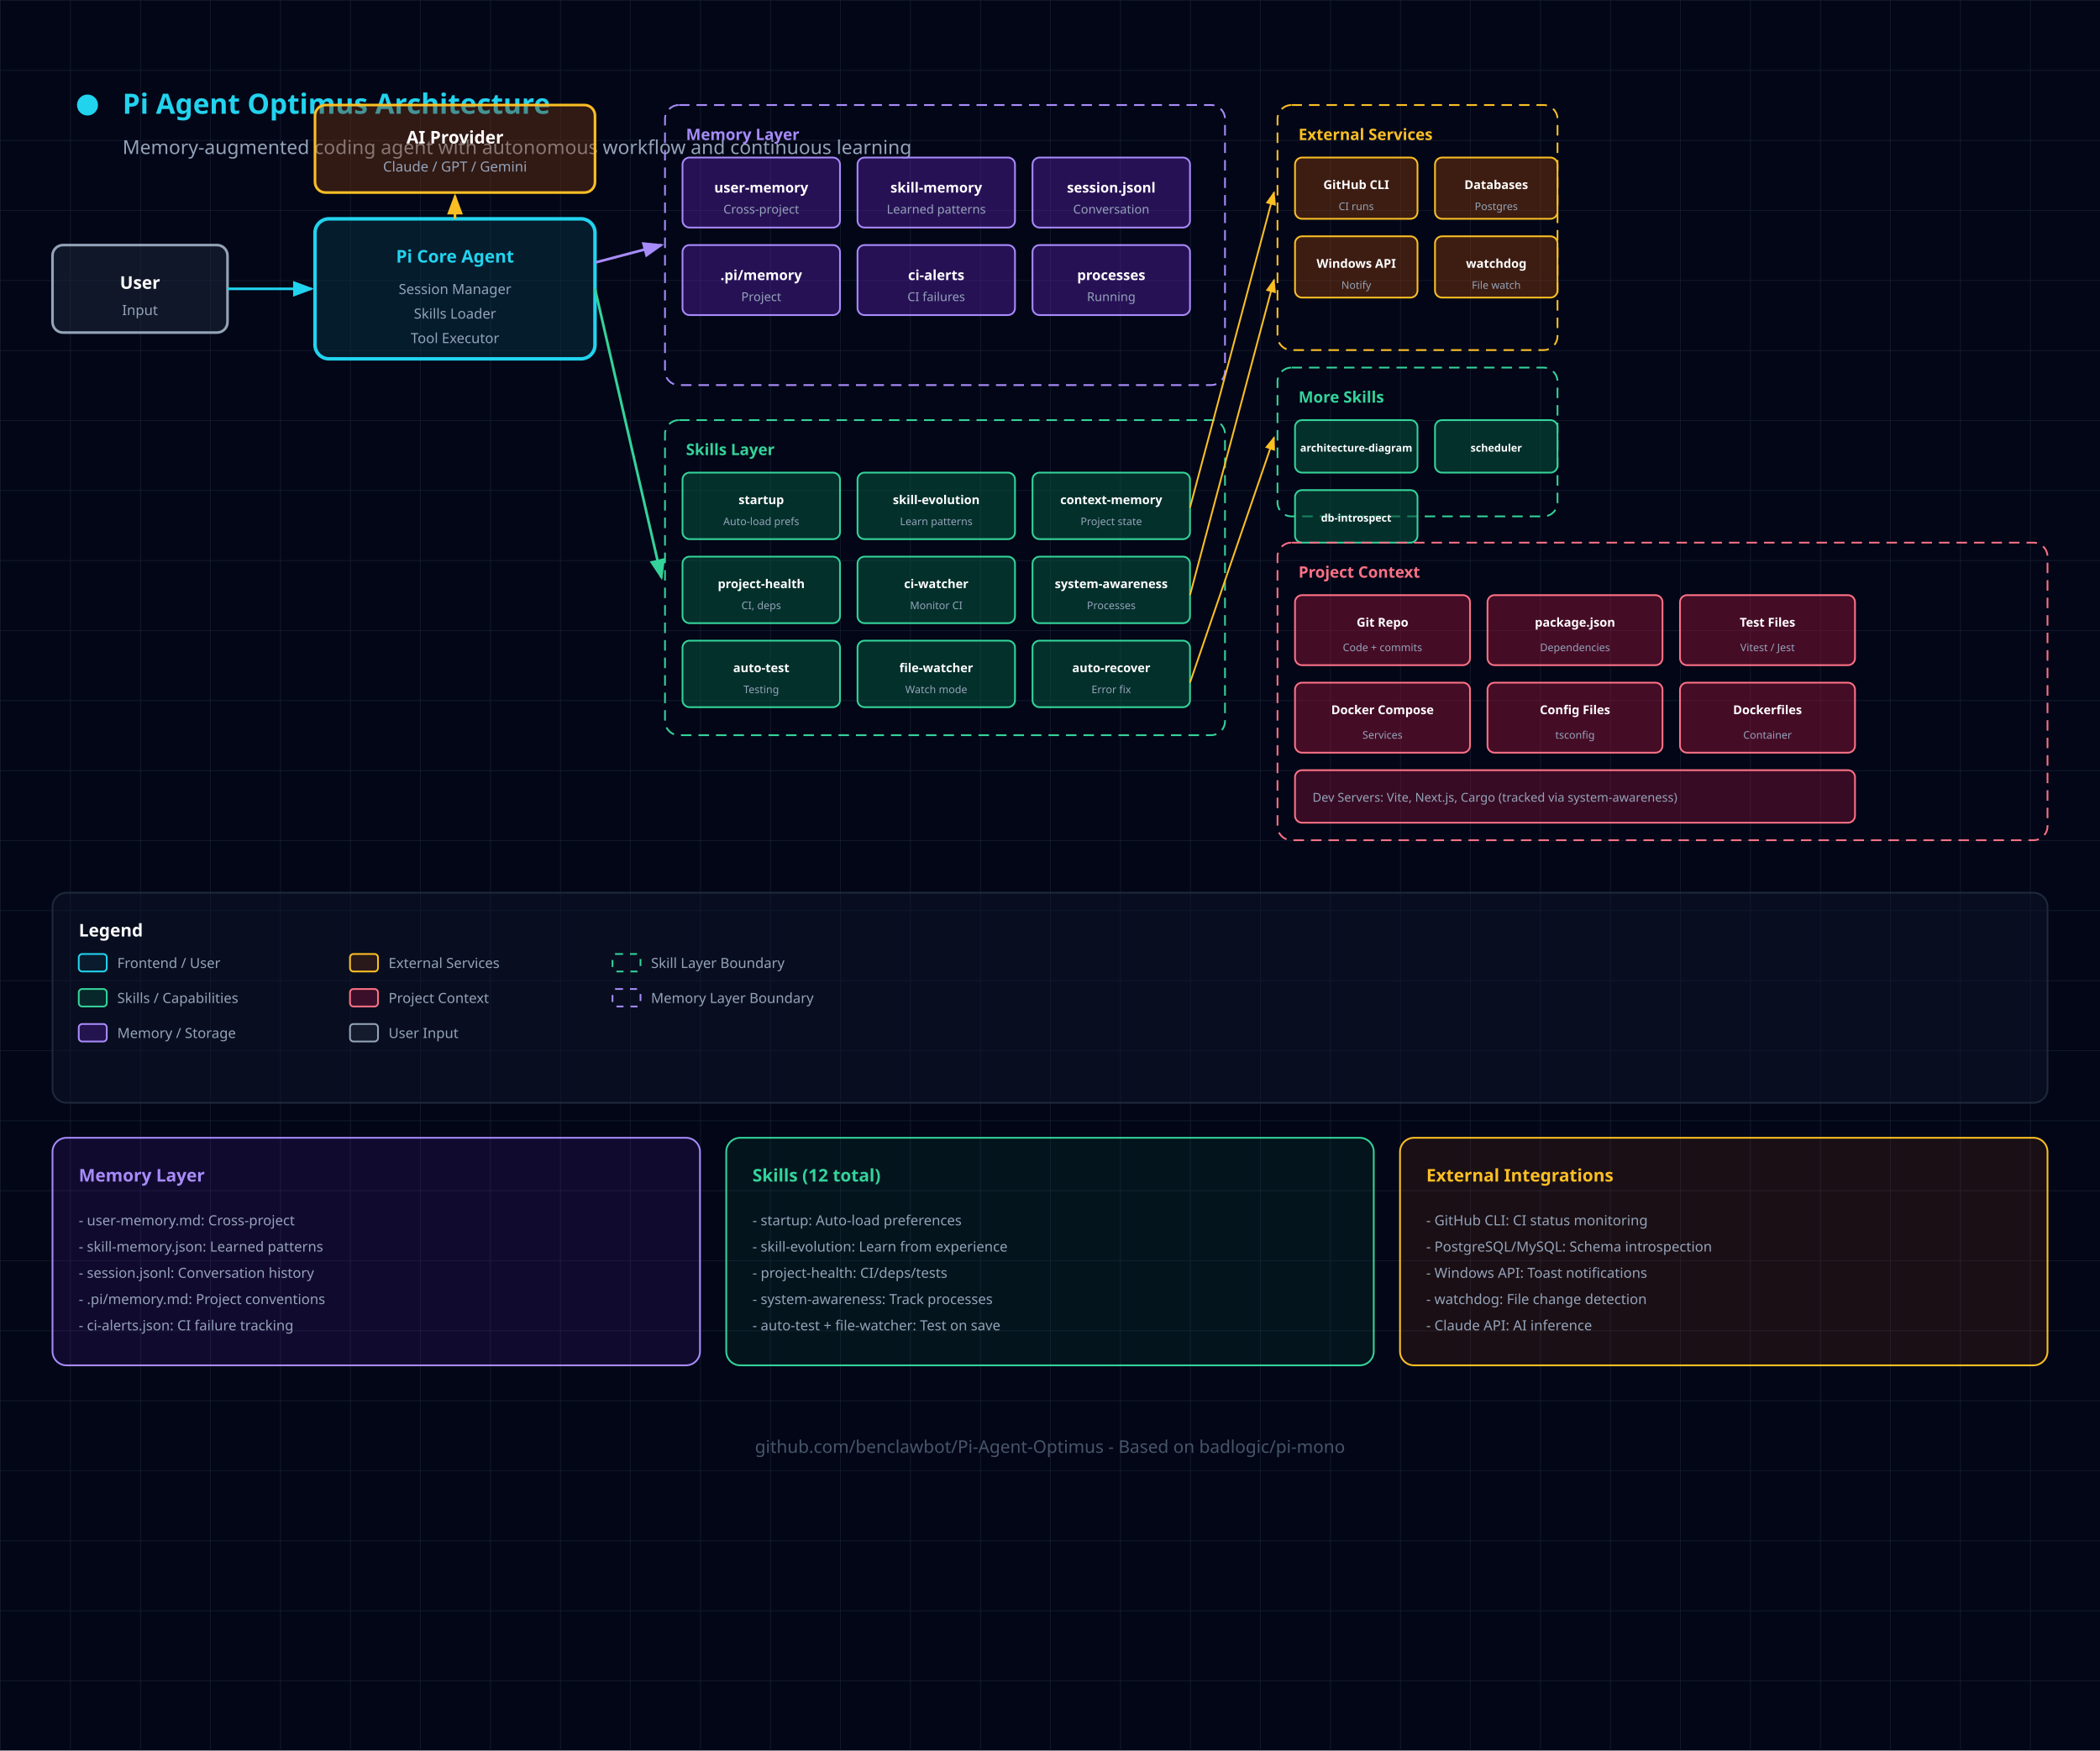
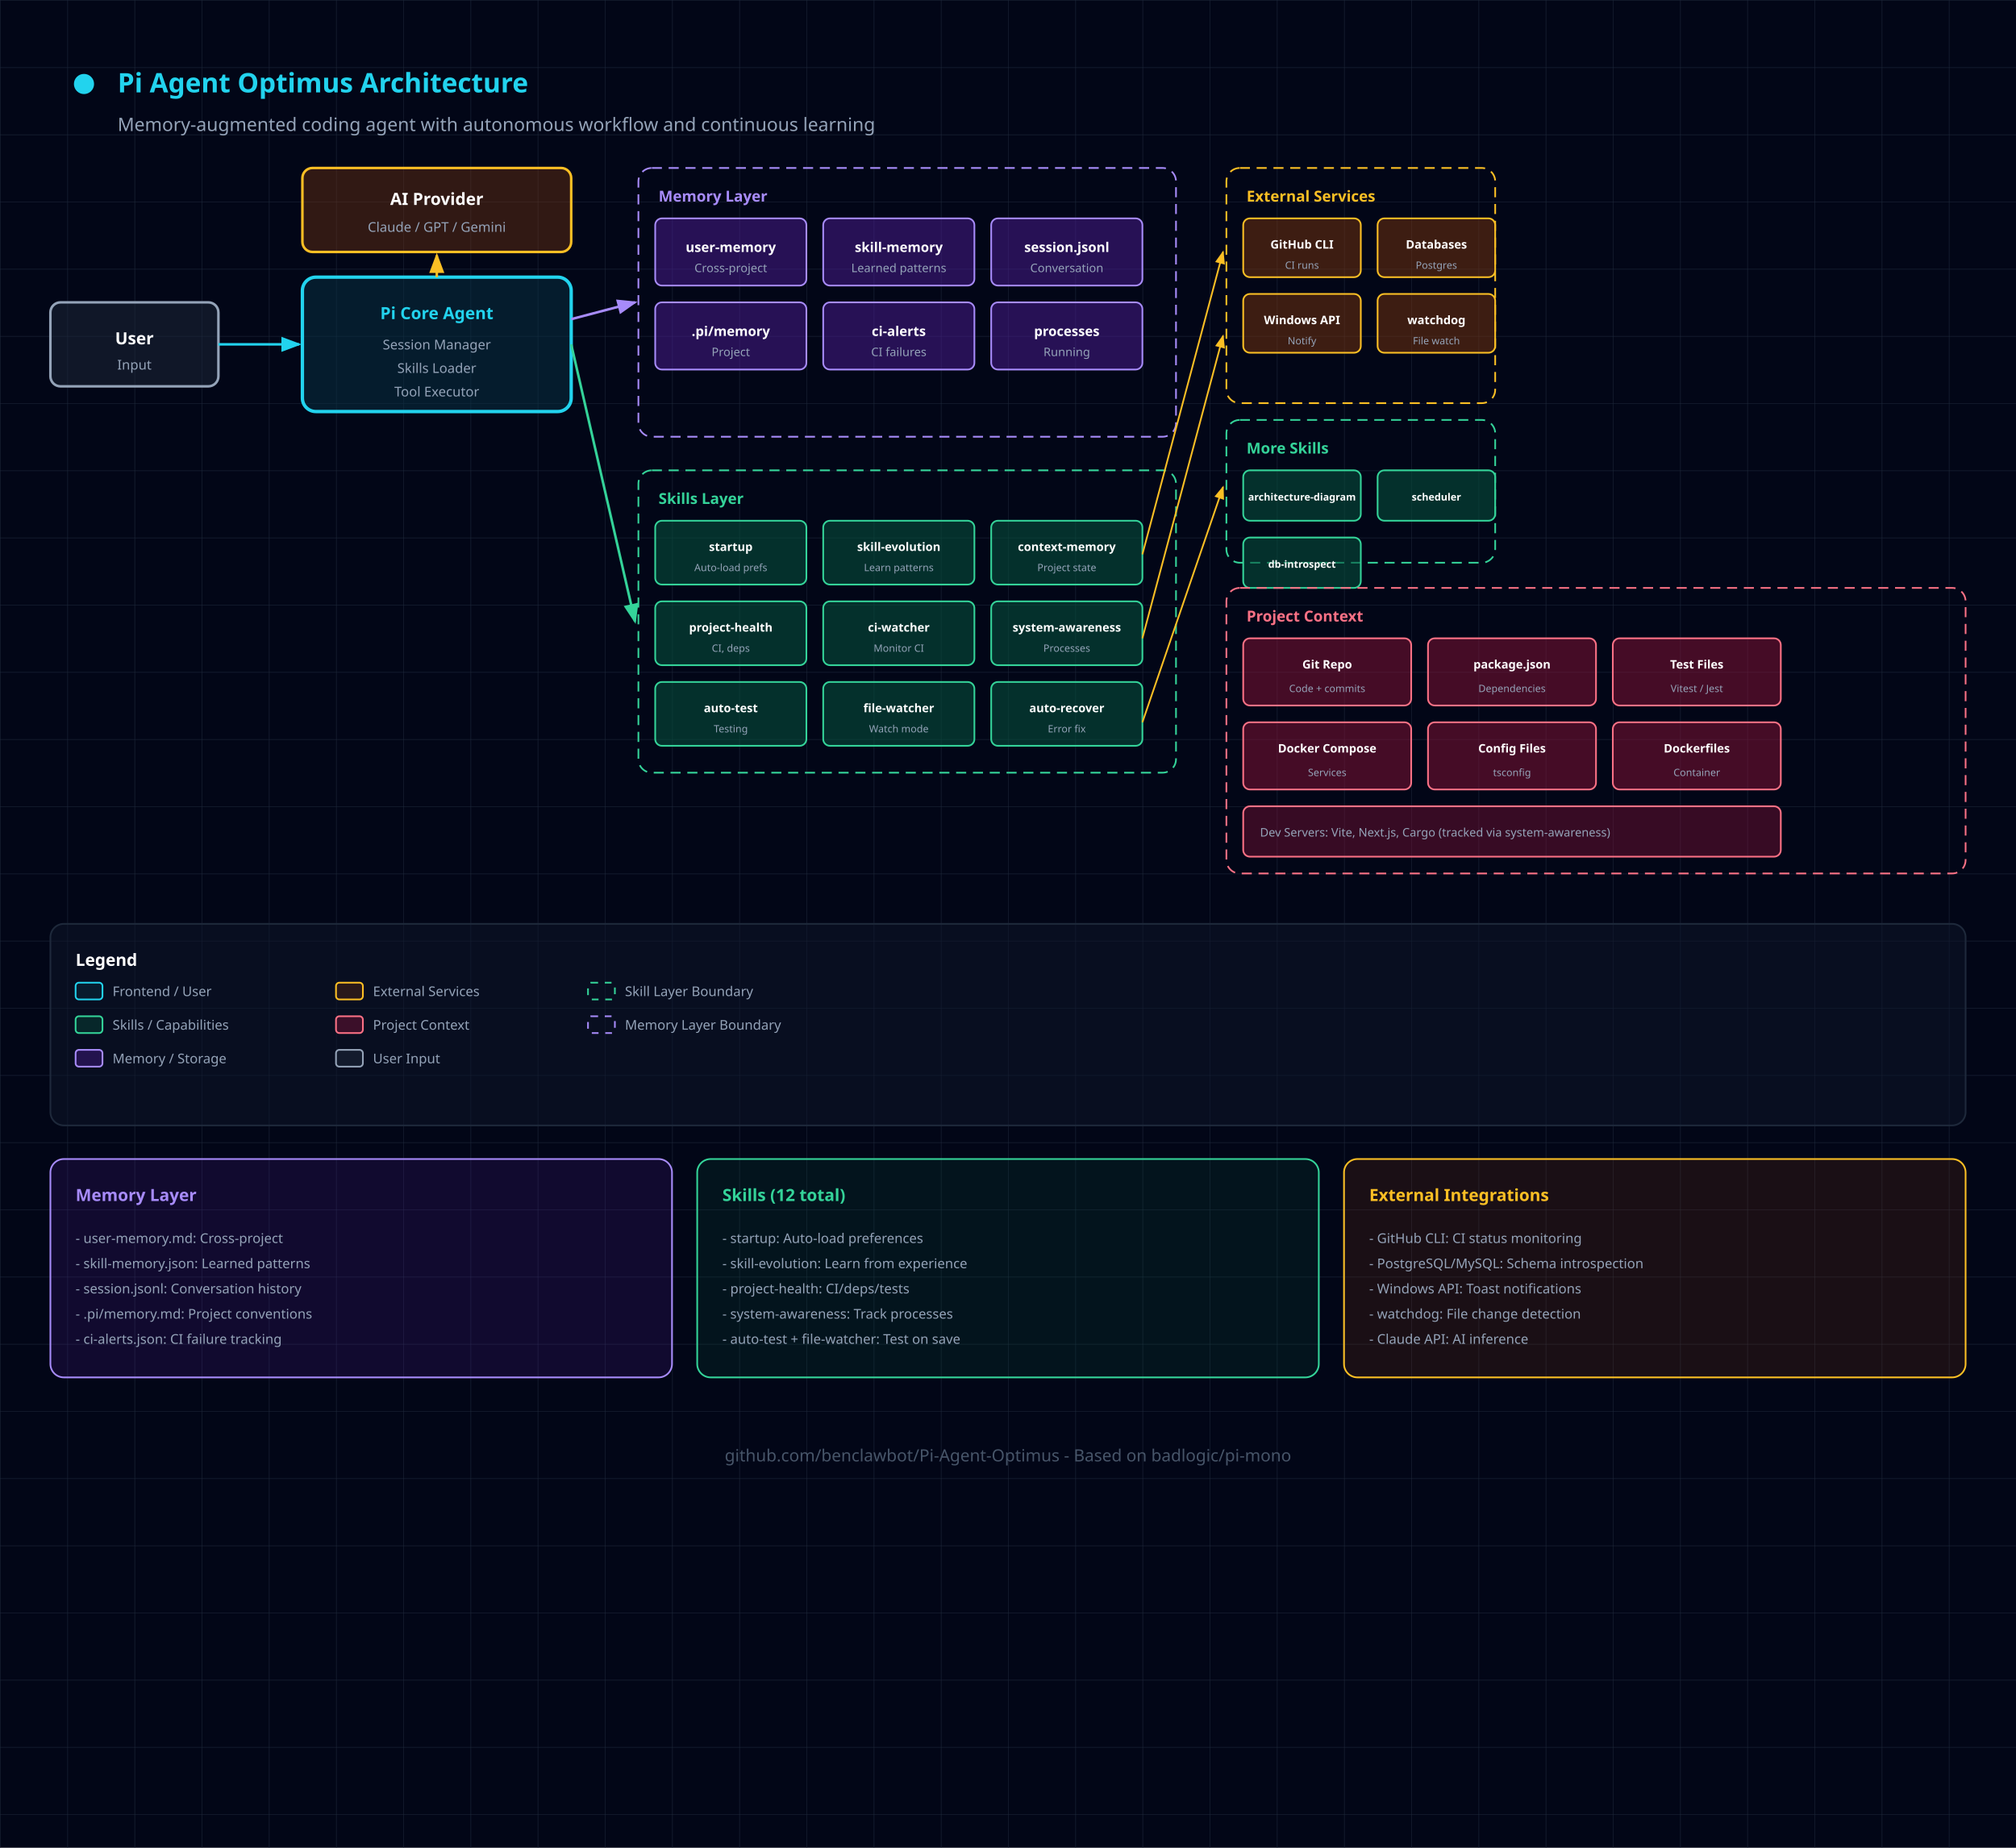
- <svg xmlns="http://www.w3.org/2000/svg" viewBox="0 0 1200 1000">
+ <svg xmlns="http://www.w3.org/2000/svg" viewBox="0 0 1200 1100">
  <defs>
    <marker id="arrow" markerWidth="8" markerHeight="6" refX="7" refY="3" orient="auto">
      <polygon points="0 0, 8 3, 0 6" fill="#64748b" />
    </marker>
    <marker id="arrow-cyan" markerWidth="8" markerHeight="6" refX="7" refY="3" orient="auto">
      <polygon points="0 0, 8 3, 0 6" fill="#22d3ee" />
    </marker>
    <marker id="arrow-green" markerWidth="8" markerHeight="6" refX="7" refY="3" orient="auto">
      <polygon points="0 0, 8 3, 0 6" fill="#34d399" />
    </marker>
    <marker id="arrow-purple" markerWidth="8" markerHeight="6" refX="7" refY="3" orient="auto">
      <polygon points="0 0, 8 3, 0 6" fill="#a78bfa" />
    </marker>
    <marker id="arrow-amber" markerWidth="8" markerHeight="6" refX="7" refY="3" orient="auto">
      <polygon points="0 0, 8 3, 0 6" fill="#fbbf24" />
    </marker>
    <pattern id="grid" width="40" height="40" patternUnits="userSpaceOnUse">
      <path d="M 40 0 L 0 0 0 40" fill="none" stroke="#1e293b" stroke-width="0.5" />
    </pattern>
  </defs>
  <rect width="100%" height="100%" fill="#020617" />
  <rect width="100%" height="100%" fill="url(#grid)" />
-   <circle cx="50" cy="60" r="6" fill="#22d3ee" />
-   <text x="70" y="65" fill="#22d3ee" font-size="16" font-weight="700" font-family="sans-serif">Pi Agent Optimus Architecture</text>
-   <text x="70" y="88" fill="#94a3b8" font-size="11" font-family="sans-serif">Memory-augmented coding agent with autonomous workflow and continuous learning</text>
-   <rect x="30" y="140" width="100" height="50" rx="6" fill="rgba(30,41,59,0.5)" stroke="#94a3b8" stroke-width="1.5" />
-   <text x="80" y="165" fill="white" font-size="10" font-weight="600" text-anchor="middle" font-family="sans-serif">User</text>
-   <text x="80" y="180" fill="#94a3b8" font-size="8" text-anchor="middle" font-family="sans-serif">Input</text>
-   <rect x="180" y="125" width="160" height="80" rx="8" fill="rgba(8,51,68,0.5)" stroke="#22d3ee" stroke-width="2" />
-   <text x="260" y="150" fill="#22d3ee" font-size="10" font-weight="600" text-anchor="middle" font-family="sans-serif">Pi Core Agent</text>
-   <text x="260" y="168" fill="#94a3b8" font-size="8" text-anchor="middle" font-family="sans-serif">Session Manager</text>
-   <text x="260" y="182" fill="#94a3b8" font-size="8" text-anchor="middle" font-family="sans-serif">Skills Loader</text>
-   <text x="260" y="196" fill="#94a3b8" font-size="8" text-anchor="middle" font-family="sans-serif">Tool Executor</text>
-   <line x1="130" y1="165" x2="178" y2="165" stroke="#22d3ee" stroke-width="1.5" marker-end="url(#arrow-cyan)" />
-   <rect x="180" y="60" width="160" height="50" rx="6" fill="rgba(120,53,15,0.4)" stroke="#fbbf24" stroke-width="1.5" />
-   <text x="260" y="82" fill="white" font-size="10" font-weight="600" text-anchor="middle" font-family="sans-serif">AI Provider</text>
-   <text x="260" y="98" fill="#94a3b8" font-size="8" text-anchor="middle" font-family="sans-serif">Claude / GPT / Gemini</text>
-   <line x1="260" y1="125" x2="260" y2="112" stroke="#fbbf24" stroke-width="1.5" marker-end="url(#arrow-amber)" />
-   <rect x="380" y="60" width="320" height="160" rx="8" fill="none" stroke="#a78bfa" stroke-width="1" stroke-dasharray="6,4" />
-   <text x="392" y="80" fill="#a78bfa" font-size="9" font-weight="600" font-family="sans-serif">Memory Layer</text>
-   <rect x="390" y="90" width="90" height="40" rx="4" fill="rgba(76,29,149,0.5)" stroke="#a78bfa" stroke-width="1" />
-   <text x="435" y="110" fill="white" font-size="8" font-weight="600" text-anchor="middle" font-family="sans-serif">user-memory</text>
-   <text x="435" y="122" fill="#94a3b8" font-size="7" text-anchor="middle" font-family="sans-serif">Cross-project</text>
-   <rect x="490" y="90" width="90" height="40" rx="4" fill="rgba(76,29,149,0.5)" stroke="#a78bfa" stroke-width="1" />
-   <text x="535" y="110" fill="white" font-size="8" font-weight="600" text-anchor="middle" font-family="sans-serif">skill-memory</text>
-   <text x="535" y="122" fill="#94a3b8" font-size="7" text-anchor="middle" font-family="sans-serif">Learned patterns</text>
-   <rect x="590" y="90" width="90" height="40" rx="4" fill="rgba(76,29,149,0.5)" stroke="#a78bfa" stroke-width="1" />
-   <text x="635" y="110" fill="white" font-size="8" font-weight="600" text-anchor="middle" font-family="sans-serif">session.jsonl</text>
-   <text x="635" y="122" fill="#94a3b8" font-size="7" text-anchor="middle" font-family="sans-serif">Conversation</text>
-   <rect x="390" y="140" width="90" height="40" rx="4" fill="rgba(76,29,149,0.5)" stroke="#a78bfa" stroke-width="1" />
-   <text x="435" y="160" fill="white" font-size="8" font-weight="600" text-anchor="middle" font-family="sans-serif">.pi/memory</text>
-   <text x="435" y="172" fill="#94a3b8" font-size="7" text-anchor="middle" font-family="sans-serif">Project</text>
-   <rect x="490" y="140" width="90" height="40" rx="4" fill="rgba(76,29,149,0.5)" stroke="#a78bfa" stroke-width="1" />
-   <text x="535" y="160" fill="white" font-size="8" font-weight="600" text-anchor="middle" font-family="sans-serif">ci-alerts</text>
-   <text x="535" y="172" fill="#94a3b8" font-size="7" text-anchor="middle" font-family="sans-serif">CI failures</text>
-   <rect x="590" y="140" width="90" height="40" rx="4" fill="rgba(76,29,149,0.5)" stroke="#a78bfa" stroke-width="1" />
-   <text x="635" y="160" fill="white" font-size="8" font-weight="600" text-anchor="middle" font-family="sans-serif">processes</text>
-   <text x="635" y="172" fill="#94a3b8" font-size="7" text-anchor="middle" font-family="sans-serif">Running</text>
-   <line x1="340" y1="150" x2="378" y2="140" stroke="#a78bfa" stroke-width="1.5" marker-end="url(#arrow-purple)" />
-   <rect x="380" y="240" width="320" height="180" rx="8" fill="none" stroke="#34d399" stroke-width="1" stroke-dasharray="6,4" />
-   <text x="392" y="260" fill="#34d399" font-size="9" font-weight="600" font-family="sans-serif">Skills Layer</text>
-   <rect x="390" y="270" width="90" height="38" rx="4" fill="rgba(6,78,59,0.6)" stroke="#34d399" stroke-width="1" />
-   <text x="435" y="288" fill="white" font-size="7" font-weight="600" text-anchor="middle" font-family="sans-serif">startup</text>
-   <text x="435" y="300" fill="#94a3b8" font-size="6" text-anchor="middle" font-family="sans-serif">Auto-load prefs</text>
-   <rect x="490" y="270" width="90" height="38" rx="4" fill="rgba(6,78,59,0.6)" stroke="#34d399" stroke-width="1" />
-   <text x="535" y="288" fill="white" font-size="7" font-weight="600" text-anchor="middle" font-family="sans-serif">skill-evolution</text>
-   <text x="535" y="300" fill="#94a3b8" font-size="6" text-anchor="middle" font-family="sans-serif">Learn patterns</text>
-   <rect x="590" y="270" width="90" height="38" rx="4" fill="rgba(6,78,59,0.6)" stroke="#34d399" stroke-width="1" />
-   <text x="635" y="288" fill="white" font-size="7" font-weight="600" text-anchor="middle" font-family="sans-serif">context-memory</text>
-   <text x="635" y="300" fill="#94a3b8" font-size="6" text-anchor="middle" font-family="sans-serif">Project state</text>
-   <rect x="390" y="318" width="90" height="38" rx="4" fill="rgba(6,78,59,0.6)" stroke="#34d399" stroke-width="1" />
-   <text x="435" y="336" fill="white" font-size="7" font-weight="600" text-anchor="middle" font-family="sans-serif">project-health</text>
-   <text x="435" y="348" fill="#94a3b8" font-size="6" text-anchor="middle" font-family="sans-serif">CI, deps</text>
-   <rect x="490" y="318" width="90" height="38" rx="4" fill="rgba(6,78,59,0.6)" stroke="#34d399" stroke-width="1" />
-   <text x="535" y="336" fill="white" font-size="7" font-weight="600" text-anchor="middle" font-family="sans-serif">ci-watcher</text>
-   <text x="535" y="348" fill="#94a3b8" font-size="6" text-anchor="middle" font-family="sans-serif">Monitor CI</text>
-   <rect x="590" y="318" width="90" height="38" rx="4" fill="rgba(6,78,59,0.6)" stroke="#34d399" stroke-width="1" />
-   <text x="635" y="336" fill="white" font-size="7" font-weight="600" text-anchor="middle" font-family="sans-serif">system-awareness</text>
-   <text x="635" y="348" fill="#94a3b8" font-size="6" text-anchor="middle" font-family="sans-serif">Processes</text>
-   <rect x="390" y="366" width="90" height="38" rx="4" fill="rgba(6,78,59,0.6)" stroke="#34d399" stroke-width="1" />
-   <text x="435" y="384" fill="white" font-size="7" font-weight="600" text-anchor="middle" font-family="sans-serif">auto-test</text>
-   <text x="435" y="396" fill="#94a3b8" font-size="6" text-anchor="middle" font-family="sans-serif">Testing</text>
-   <rect x="490" y="366" width="90" height="38" rx="4" fill="rgba(6,78,59,0.6)" stroke="#34d399" stroke-width="1" />
-   <text x="535" y="384" fill="white" font-size="7" font-weight="600" text-anchor="middle" font-family="sans-serif">file-watcher</text>
-   <text x="535" y="396" fill="#94a3b8" font-size="6" text-anchor="middle" font-family="sans-serif">Watch mode</text>
-   <rect x="590" y="366" width="90" height="38" rx="4" fill="rgba(6,78,59,0.6)" stroke="#34d399" stroke-width="1" />
-   <text x="635" y="384" fill="white" font-size="7" font-weight="600" text-anchor="middle" font-family="sans-serif">auto-recover</text>
-   <text x="635" y="396" fill="#94a3b8" font-size="6" text-anchor="middle" font-family="sans-serif">Error fix</text>
-   <line x1="340" y1="165" x2="378" y2="330" stroke="#34d399" stroke-width="1.5" marker-end="url(#arrow-green)" />
-   <rect x="730" y="60" width="160" height="140" rx="8" fill="none" stroke="#fbbf24" stroke-width="1" stroke-dasharray="6,4" />
-   <text x="742" y="80" fill="#fbbf24" font-size="9" font-weight="600" font-family="sans-serif">External Services</text>
-   <rect x="740" y="90" width="70" height="35" rx="4" fill="rgba(120,53,15,0.5)" stroke="#fbbf24" stroke-width="1" />
-   <text x="775" y="108" fill="white" font-size="7" font-weight="600" text-anchor="middle" font-family="sans-serif">GitHub CLI</text>
-   <text x="775" y="120" fill="#94a3b8" font-size="6" text-anchor="middle" font-family="sans-serif">CI runs</text>
-   <rect x="820" y="90" width="70" height="35" rx="4" fill="rgba(120,53,15,0.5)" stroke="#fbbf24" stroke-width="1" />
-   <text x="855" y="108" fill="white" font-size="7" font-weight="600" text-anchor="middle" font-family="sans-serif">Databases</text>
-   <text x="855" y="120" fill="#94a3b8" font-size="6" text-anchor="middle" font-family="sans-serif">Postgres</text>
-   <rect x="740" y="135" width="70" height="35" rx="4" fill="rgba(120,53,15,0.5)" stroke="#fbbf24" stroke-width="1" />
-   <text x="775" y="153" fill="white" font-size="7" font-weight="600" text-anchor="middle" font-family="sans-serif">Windows API</text>
-   <text x="775" y="165" fill="#94a3b8" font-size="6" text-anchor="middle" font-family="sans-serif">Notify</text>
-   <rect x="820" y="135" width="70" height="35" rx="4" fill="rgba(120,53,15,0.5)" stroke="#fbbf24" stroke-width="1" />
-   <text x="855" y="153" fill="white" font-size="7" font-weight="600" text-anchor="middle" font-family="sans-serif">watchdog</text>
-   <text x="855" y="165" fill="#94a3b8" font-size="6" text-anchor="middle" font-family="sans-serif">File watch</text>
-   <rect x="730" y="210" width="160" height="85" rx="8" fill="none" stroke="#34d399" stroke-width="1" stroke-dasharray="6,4" />
-   <text x="742" y="230" fill="#34d399" font-size="9" font-weight="600" font-family="sans-serif">More Skills</text>
-   <rect x="740" y="240" width="70" height="30" rx="4" fill="rgba(6,78,59,0.6)" stroke="#34d399" stroke-width="1" />
-   <text x="775" y="258" fill="white" font-size="6" font-weight="600" text-anchor="middle" font-family="sans-serif">architecture-diagram</text>
-   <rect x="820" y="240" width="70" height="30" rx="4" fill="rgba(6,78,59,0.6)" stroke="#34d399" stroke-width="1" />
-   <text x="855" y="258" fill="white" font-size="6" font-weight="600" text-anchor="middle" font-family="sans-serif">scheduler</text>
+   <circle cx="50" cy="50" r="6" fill="#22d3ee" />
+   <text x="70" y="55" fill="#22d3ee" font-size="16" font-weight="700" font-family="sans-serif">Pi Agent Optimus Architecture</text>
+   <text x="70" y="78" fill="#94a3b8" font-size="11" font-family="sans-serif">Memory-augmented coding agent with autonomous workflow and continuous learning</text>
+   <rect x="30" y="180" width="100" height="50" rx="6" fill="rgba(30,41,59,0.5)" stroke="#94a3b8" stroke-width="1.5" />
+   <text x="80" y="205" fill="white" font-size="10" font-weight="600" text-anchor="middle" font-family="sans-serif">User</text>
+   <text x="80" y="220" fill="#94a3b8" font-size="8" text-anchor="middle" font-family="sans-serif">Input</text>
+   <rect x="180" y="165" width="160" height="80" rx="8" fill="rgba(8,51,68,0.5)" stroke="#22d3ee" stroke-width="2" />
+   <text x="260" y="190" fill="#22d3ee" font-size="10" font-weight="600" text-anchor="middle" font-family="sans-serif">Pi Core Agent</text>
+   <text x="260" y="208" fill="#94a3b8" font-size="8" text-anchor="middle" font-family="sans-serif">Session Manager</text>
+   <text x="260" y="222" fill="#94a3b8" font-size="8" text-anchor="middle" font-family="sans-serif">Skills Loader</text>
+   <text x="260" y="236" fill="#94a3b8" font-size="8" text-anchor="middle" font-family="sans-serif">Tool Executor</text>
+   <line x1="130" y1="205" x2="178" y2="205" stroke="#22d3ee" stroke-width="1.5" marker-end="url(#arrow-cyan)" />
+   <rect x="180" y="100" width="160" height="50" rx="6" fill="rgba(120,53,15,0.4)" stroke="#fbbf24" stroke-width="1.5" />
+   <text x="260" y="122" fill="white" font-size="10" font-weight="600" text-anchor="middle" font-family="sans-serif">AI Provider</text>
+   <text x="260" y="138" fill="#94a3b8" font-size="8" text-anchor="middle" font-family="sans-serif">Claude / GPT / Gemini</text>
+   <line x1="260" y1="165" x2="260" y2="152" stroke="#fbbf24" stroke-width="1.5" marker-end="url(#arrow-amber)" />
+   <rect x="380" y="100" width="320" height="160" rx="8" fill="none" stroke="#a78bfa" stroke-width="1" stroke-dasharray="6,4" />
+   <text x="392" y="120" fill="#a78bfa" font-size="9" font-weight="600" font-family="sans-serif">Memory Layer</text>
+   <rect x="390" y="130" width="90" height="40" rx="4" fill="rgba(76,29,149,0.5)" stroke="#a78bfa" stroke-width="1" />
+   <text x="435" y="150" fill="white" font-size="8" font-weight="600" text-anchor="middle" font-family="sans-serif">user-memory</text>
+   <text x="435" y="162" fill="#94a3b8" font-size="7" text-anchor="middle" font-family="sans-serif">Cross-project</text>
+   <rect x="490" y="130" width="90" height="40" rx="4" fill="rgba(76,29,149,0.5)" stroke="#a78bfa" stroke-width="1" />
+   <text x="535" y="150" fill="white" font-size="8" font-weight="600" text-anchor="middle" font-family="sans-serif">skill-memory</text>
+   <text x="535" y="162" fill="#94a3b8" font-size="7" text-anchor="middle" font-family="sans-serif">Learned patterns</text>
+   <rect x="590" y="130" width="90" height="40" rx="4" fill="rgba(76,29,149,0.5)" stroke="#a78bfa" stroke-width="1" />
+   <text x="635" y="150" fill="white" font-size="8" font-weight="600" text-anchor="middle" font-family="sans-serif">session.jsonl</text>
+   <text x="635" y="162" fill="#94a3b8" font-size="7" text-anchor="middle" font-family="sans-serif">Conversation</text>
+   <rect x="390" y="180" width="90" height="40" rx="4" fill="rgba(76,29,149,0.5)" stroke="#a78bfa" stroke-width="1" />
+   <text x="435" y="200" fill="white" font-size="8" font-weight="600" text-anchor="middle" font-family="sans-serif">.pi/memory</text>
+   <text x="435" y="212" fill="#94a3b8" font-size="7" text-anchor="middle" font-family="sans-serif">Project</text>
+   <rect x="490" y="180" width="90" height="40" rx="4" fill="rgba(76,29,149,0.5)" stroke="#a78bfa" stroke-width="1" />
+   <text x="535" y="200" fill="white" font-size="8" font-weight="600" text-anchor="middle" font-family="sans-serif">ci-alerts</text>
+   <text x="535" y="212" fill="#94a3b8" font-size="7" text-anchor="middle" font-family="sans-serif">CI failures</text>
+   <rect x="590" y="180" width="90" height="40" rx="4" fill="rgba(76,29,149,0.5)" stroke="#a78bfa" stroke-width="1" />
+   <text x="635" y="200" fill="white" font-size="8" font-weight="600" text-anchor="middle" font-family="sans-serif">processes</text>
+   <text x="635" y="212" fill="#94a3b8" font-size="7" text-anchor="middle" font-family="sans-serif">Running</text>
+   <line x1="340" y1="190" x2="378" y2="180" stroke="#a78bfa" stroke-width="1.5" marker-end="url(#arrow-purple)" />
+   <rect x="380" y="280" width="320" height="180" rx="8" fill="none" stroke="#34d399" stroke-width="1" stroke-dasharray="6,4" />
+   <text x="392" y="300" fill="#34d399" font-size="9" font-weight="600" font-family="sans-serif">Skills Layer</text>
+   <rect x="390" y="310" width="90" height="38" rx="4" fill="rgba(6,78,59,0.6)" stroke="#34d399" stroke-width="1" />
+   <text x="435" y="328" fill="white" font-size="7" font-weight="600" text-anchor="middle" font-family="sans-serif">startup</text>
+   <text x="435" y="340" fill="#94a3b8" font-size="6" text-anchor="middle" font-family="sans-serif">Auto-load prefs</text>
+   <rect x="490" y="310" width="90" height="38" rx="4" fill="rgba(6,78,59,0.6)" stroke="#34d399" stroke-width="1" />
+   <text x="535" y="328" fill="white" font-size="7" font-weight="600" text-anchor="middle" font-family="sans-serif">skill-evolution</text>
+   <text x="535" y="340" fill="#94a3b8" font-size="6" text-anchor="middle" font-family="sans-serif">Learn patterns</text>
+   <rect x="590" y="310" width="90" height="38" rx="4" fill="rgba(6,78,59,0.6)" stroke="#34d399" stroke-width="1" />
+   <text x="635" y="328" fill="white" font-size="7" font-weight="600" text-anchor="middle" font-family="sans-serif">context-memory</text>
+   <text x="635" y="340" fill="#94a3b8" font-size="6" text-anchor="middle" font-family="sans-serif">Project state</text>
+   <rect x="390" y="358" width="90" height="38" rx="4" fill="rgba(6,78,59,0.6)" stroke="#34d399" stroke-width="1" />
+   <text x="435" y="376" fill="white" font-size="7" font-weight="600" text-anchor="middle" font-family="sans-serif">project-health</text>
+   <text x="435" y="388" fill="#94a3b8" font-size="6" text-anchor="middle" font-family="sans-serif">CI, deps</text>
+   <rect x="490" y="358" width="90" height="38" rx="4" fill="rgba(6,78,59,0.6)" stroke="#34d399" stroke-width="1" />
+   <text x="535" y="376" fill="white" font-size="7" font-weight="600" text-anchor="middle" font-family="sans-serif">ci-watcher</text>
+   <text x="535" y="388" fill="#94a3b8" font-size="6" text-anchor="middle" font-family="sans-serif">Monitor CI</text>
+   <rect x="590" y="358" width="90" height="38" rx="4" fill="rgba(6,78,59,0.6)" stroke="#34d399" stroke-width="1" />
+   <text x="635" y="376" fill="white" font-size="7" font-weight="600" text-anchor="middle" font-family="sans-serif">system-awareness</text>
+   <text x="635" y="388" fill="#94a3b8" font-size="6" text-anchor="middle" font-family="sans-serif">Processes</text>
+   <rect x="390" y="406" width="90" height="38" rx="4" fill="rgba(6,78,59,0.6)" stroke="#34d399" stroke-width="1" />
+   <text x="435" y="424" fill="white" font-size="7" font-weight="600" text-anchor="middle" font-family="sans-serif">auto-test</text>
+   <text x="435" y="436" fill="#94a3b8" font-size="6" text-anchor="middle" font-family="sans-serif">Testing</text>
+   <rect x="490" y="406" width="90" height="38" rx="4" fill="rgba(6,78,59,0.6)" stroke="#34d399" stroke-width="1" />
+   <text x="535" y="424" fill="white" font-size="7" font-weight="600" text-anchor="middle" font-family="sans-serif">file-watcher</text>
+   <text x="535" y="436" fill="#94a3b8" font-size="6" text-anchor="middle" font-family="sans-serif">Watch mode</text>
+   <rect x="590" y="406" width="90" height="38" rx="4" fill="rgba(6,78,59,0.6)" stroke="#34d399" stroke-width="1" />
+   <text x="635" y="424" fill="white" font-size="7" font-weight="600" text-anchor="middle" font-family="sans-serif">auto-recover</text>
+   <text x="635" y="436" fill="#94a3b8" font-size="6" text-anchor="middle" font-family="sans-serif">Error fix</text>
+   <line x1="340" y1="205" x2="378" y2="370" stroke="#34d399" stroke-width="1.5" marker-end="url(#arrow-green)" />
+   <rect x="730" y="100" width="160" height="140" rx="8" fill="none" stroke="#fbbf24" stroke-width="1" stroke-dasharray="6,4" />
+   <text x="742" y="120" fill="#fbbf24" font-size="9" font-weight="600" font-family="sans-serif">External Services</text>
+   <rect x="740" y="130" width="70" height="35" rx="4" fill="rgba(120,53,15,0.5)" stroke="#fbbf24" stroke-width="1" />
+   <text x="775" y="148" fill="white" font-size="7" font-weight="600" text-anchor="middle" font-family="sans-serif">GitHub CLI</text>
+   <text x="775" y="160" fill="#94a3b8" font-size="6" text-anchor="middle" font-family="sans-serif">CI runs</text>
+   <rect x="820" y="130" width="70" height="35" rx="4" fill="rgba(120,53,15,0.5)" stroke="#fbbf24" stroke-width="1" />
+   <text x="855" y="148" fill="white" font-size="7" font-weight="600" text-anchor="middle" font-family="sans-serif">Databases</text>
+   <text x="855" y="160" fill="#94a3b8" font-size="6" text-anchor="middle" font-family="sans-serif">Postgres</text>
+   <rect x="740" y="175" width="70" height="35" rx="4" fill="rgba(120,53,15,0.5)" stroke="#fbbf24" stroke-width="1" />
+   <text x="775" y="193" fill="white" font-size="7" font-weight="600" text-anchor="middle" font-family="sans-serif">Windows API</text>
+   <text x="775" y="205" fill="#94a3b8" font-size="6" text-anchor="middle" font-family="sans-serif">Notify</text>
+   <rect x="820" y="175" width="70" height="35" rx="4" fill="rgba(120,53,15,0.5)" stroke="#fbbf24" stroke-width="1" />
+   <text x="855" y="193" fill="white" font-size="7" font-weight="600" text-anchor="middle" font-family="sans-serif">watchdog</text>
+   <text x="855" y="205" fill="#94a3b8" font-size="6" text-anchor="middle" font-family="sans-serif">File watch</text>
+   <rect x="730" y="250" width="160" height="85" rx="8" fill="none" stroke="#34d399" stroke-width="1" stroke-dasharray="6,4" />
+   <text x="742" y="270" fill="#34d399" font-size="9" font-weight="600" font-family="sans-serif">More Skills</text>
  <rect x="740" y="280" width="70" height="30" rx="4" fill="rgba(6,78,59,0.6)" stroke="#34d399" stroke-width="1" />
-   <text x="775" y="298" fill="white" font-size="6" font-weight="600" text-anchor="middle" font-family="sans-serif">db-introspect</text>
-   <rect x="730" y="310" width="440" height="170" rx="8" fill="none" stroke="#fb7185" stroke-width="1" stroke-dasharray="6,4" />
-   <text x="742" y="330" fill="#fb7185" font-size="9" font-weight="600" font-family="sans-serif">Project Context</text>
-   <rect x="740" y="340" width="100" height="40" rx="4" fill="rgba(136,19,55,0.5)" stroke="#fb7185" stroke-width="1" />
-   <text x="790" y="358" fill="white" font-size="7" font-weight="600" text-anchor="middle" font-family="sans-serif">Git Repo</text>
-   <text x="790" y="372" fill="#94a3b8" font-size="6" text-anchor="middle" font-family="sans-serif">Code + commits</text>
-   <rect x="850" y="340" width="100" height="40" rx="4" fill="rgba(136,19,55,0.5)" stroke="#fb7185" stroke-width="1" />
-   <text x="900" y="358" fill="white" font-size="7" font-weight="600" text-anchor="middle" font-family="sans-serif">package.json</text>
-   <text x="900" y="372" fill="#94a3b8" font-size="6" text-anchor="middle" font-family="sans-serif">Dependencies</text>
-   <rect x="960" y="340" width="100" height="40" rx="4" fill="rgba(136,19,55,0.5)" stroke="#fb7185" stroke-width="1" />
-   <text x="1010" y="358" fill="white" font-size="7" font-weight="600" text-anchor="middle" font-family="sans-serif">Test Files</text>
-   <text x="1010" y="372" fill="#94a3b8" font-size="6" text-anchor="middle" font-family="sans-serif">Vitest / Jest</text>
-   <rect x="740" y="390" width="100" height="40" rx="4" fill="rgba(136,19,55,0.5)" stroke="#fb7185" stroke-width="1" />
-   <text x="790" y="408" fill="white" font-size="7" font-weight="600" text-anchor="middle" font-family="sans-serif">Docker Compose</text>
-   <text x="790" y="422" fill="#94a3b8" font-size="6" text-anchor="middle" font-family="sans-serif">Services</text>
-   <rect x="850" y="390" width="100" height="40" rx="4" fill="rgba(136,19,55,0.5)" stroke="#fb7185" stroke-width="1" />
-   <text x="900" y="408" fill="white" font-size="7" font-weight="600" text-anchor="middle" font-family="sans-serif">Config Files</text>
-   <text x="900" y="422" fill="#94a3b8" font-size="6" text-anchor="middle" font-family="sans-serif">tsconfig</text>
-   <rect x="960" y="390" width="100" height="40" rx="4" fill="rgba(136,19,55,0.5)" stroke="#fb7185" stroke-width="1" />
-   <text x="1010" y="408" fill="white" font-size="7" font-weight="600" text-anchor="middle" font-family="sans-serif">Dockerfiles</text>
-   <text x="1010" y="422" fill="#94a3b8" font-size="6" text-anchor="middle" font-family="sans-serif">Container</text>
-   <rect x="740" y="440" width="320" height="30" rx="4" fill="rgba(136,19,55,0.4)" stroke="#fb7185" stroke-width="1" />
-   <text x="750" y="458" fill="#94a3b8" font-size="7" font-family="sans-serif">Dev Servers: Vite, Next.js, Cargo (tracked via system-awareness)</text>
-   <line x1="680" y1="290" x2="728" y2="110" stroke="#fbbf24" stroke-width="1" marker-end="url(#arrow-amber)" />
-   <line x1="680" y1="340" x2="728" y2="160" stroke="#fbbf24" stroke-width="1" marker-end="url(#arrow-amber)" />
-   <line x1="680" y1="390" x2="728" y2="250" stroke="#fbbf24" stroke-width="1" marker-end="url(#arrow-amber)" />
-   <rect x="30" y="510" width="1140" height="120" rx="8" fill="rgba(15,23,42,0.5)" stroke="#1e293b" />
-   <text x="45" y="535" fill="white" font-size="10" font-weight="600" font-family="sans-serif">Legend</text>
-   <rect x="45" y="545" width="16" height="10" rx="2" fill="rgba(8,51,68,0.4)" stroke="#22d3ee" stroke-width="1" />
-   <text x="67" y="553" fill="#94a3b8" font-size="8" font-family="sans-serif">Frontend / User</text>
-   <rect x="45" y="565" width="16" height="10" rx="2" fill="rgba(6,78,59,0.4)" stroke="#34d399" stroke-width="1" />
-   <text x="67" y="573" fill="#94a3b8" font-size="8" font-family="sans-serif">Skills / Capabilities</text>
-   <rect x="45" y="585" width="16" height="10" rx="2" fill="rgba(76,29,149,0.4)" stroke="#a78bfa" stroke-width="1" />
-   <text x="67" y="593" fill="#94a3b8" font-size="8" font-family="sans-serif">Memory / Storage</text>
-   <rect x="200" y="545" width="16" height="10" rx="2" fill="rgba(120,53,15,0.3)" stroke="#fbbf24" stroke-width="1" />
-   <text x="222" y="553" fill="#94a3b8" font-size="8" font-family="sans-serif">External Services</text>
-   <rect x="200" y="565" width="16" height="10" rx="2" fill="rgba(136,19,55,0.4)" stroke="#fb7185" stroke-width="1" />
-   <text x="222" y="573" fill="#94a3b8" font-size="8" font-family="sans-serif">Project Context</text>
-   <rect x="200" y="585" width="16" height="10" rx="2" fill="rgba(30,41,59,0.5)" stroke="#94a3b8" stroke-width="1" />
-   <text x="222" y="593" fill="#94a3b8" font-size="8" font-family="sans-serif">User Input</text>
-   <rect x="350" y="545" width="16" height="10" rx="2" fill="none" stroke="#34d399" stroke-width="1" stroke-dasharray="4,4" />
-   <text x="372" y="553" fill="#94a3b8" font-size="8" font-family="sans-serif">Skill Layer Boundary</text>
-   <rect x="350" y="565" width="16" height="10" rx="2" fill="none" stroke="#a78bfa" stroke-width="1" stroke-dasharray="4,4" />
-   <text x="372" y="573" fill="#94a3b8" font-size="8" font-family="sans-serif">Memory Layer Boundary</text>
-   <rect x="30" y="650" width="370" height="130" rx="8" fill="rgba(76,29,149,0.2)" stroke="#a78bfa" stroke-width="1" />
-   <text x="45" y="675" fill="#a78bfa" font-size="10" font-weight="600" font-family="sans-serif">Memory Layer</text>
-   <text x="45" y="700" fill="#94a3b8" font-size="8" font-family="sans-serif">- user-memory.md: Cross-project</text>
-   <text x="45" y="715" fill="#94a3b8" font-size="8" font-family="sans-serif">- skill-memory.json: Learned patterns</text>
-   <text x="45" y="730" fill="#94a3b8" font-size="8" font-family="sans-serif">- session.jsonl: Conversation history</text>
-   <text x="45" y="745" fill="#94a3b8" font-size="8" font-family="sans-serif">- .pi/memory.md: Project conventions</text>
-   <text x="45" y="760" fill="#94a3b8" font-size="8" font-family="sans-serif">- ci-alerts.json: CI failure tracking</text>
-   <rect x="415" y="650" width="370" height="130" rx="8" fill="rgba(6,78,59,0.2)" stroke="#34d399" stroke-width="1" />
-   <text x="430" y="675" fill="#34d399" font-size="10" font-weight="600" font-family="sans-serif">Skills (12 total)</text>
-   <text x="430" y="700" fill="#94a3b8" font-size="8" font-family="sans-serif">- startup: Auto-load preferences</text>
-   <text x="430" y="715" fill="#94a3b8" font-size="8" font-family="sans-serif">- skill-evolution: Learn from experience</text>
-   <text x="430" y="730" fill="#94a3b8" font-size="8" font-family="sans-serif">- project-health: CI/deps/tests</text>
-   <text x="430" y="745" fill="#94a3b8" font-size="8" font-family="sans-serif">- system-awareness: Track processes</text>
-   <text x="430" y="760" fill="#94a3b8" font-size="8" font-family="sans-serif">- auto-test + file-watcher: Test on save</text>
-   <rect x="800" y="650" width="370" height="130" rx="8" fill="rgba(120,53,15,0.2)" stroke="#fbbf24" stroke-width="1" />
-   <text x="815" y="675" fill="#fbbf24" font-size="10" font-weight="600" font-family="sans-serif">External Integrations</text>
-   <text x="815" y="700" fill="#94a3b8" font-size="8" font-family="sans-serif">- GitHub CLI: CI status monitoring</text>
-   <text x="815" y="715" fill="#94a3b8" font-size="8" font-family="sans-serif">- PostgreSQL/MySQL: Schema introspection</text>
-   <text x="815" y="730" fill="#94a3b8" font-size="8" font-family="sans-serif">- Windows API: Toast notifications</text>
-   <text x="815" y="745" fill="#94a3b8" font-size="8" font-family="sans-serif">- watchdog: File change detection</text>
-   <text x="815" y="760" fill="#94a3b8" font-size="8" font-family="sans-serif">- Claude API: AI inference</text>
-   <text x="600" y="830" fill="#475569" font-size="10" text-anchor="middle" font-family="sans-serif">github.com/benclawbot/Pi-Agent-Optimus - Based on badlogic/pi-mono</text>
+   <text x="775" y="298" fill="white" font-size="6" font-weight="600" text-anchor="middle" font-family="sans-serif">architecture-diagram</text>
+   <rect x="820" y="280" width="70" height="30" rx="4" fill="rgba(6,78,59,0.6)" stroke="#34d399" stroke-width="1" />
+   <text x="855" y="298" fill="white" font-size="6" font-weight="600" text-anchor="middle" font-family="sans-serif">scheduler</text>
+   <rect x="740" y="320" width="70" height="30" rx="4" fill="rgba(6,78,59,0.6)" stroke="#34d399" stroke-width="1" />
+   <text x="775" y="338" fill="white" font-size="6" font-weight="600" text-anchor="middle" font-family="sans-serif">db-introspect</text>
+   <rect x="730" y="350" width="440" height="170" rx="8" fill="none" stroke="#fb7185" stroke-width="1" stroke-dasharray="6,4" />
+   <text x="742" y="370" fill="#fb7185" font-size="9" font-weight="600" font-family="sans-serif">Project Context</text>
+   <rect x="740" y="380" width="100" height="40" rx="4" fill="rgba(136,19,55,0.5)" stroke="#fb7185" stroke-width="1" />
+   <text x="790" y="398" fill="white" font-size="7" font-weight="600" text-anchor="middle" font-family="sans-serif">Git Repo</text>
+   <text x="790" y="412" fill="#94a3b8" font-size="6" text-anchor="middle" font-family="sans-serif">Code + commits</text>
+   <rect x="850" y="380" width="100" height="40" rx="4" fill="rgba(136,19,55,0.5)" stroke="#fb7185" stroke-width="1" />
+   <text x="900" y="398" fill="white" font-size="7" font-weight="600" text-anchor="middle" font-family="sans-serif">package.json</text>
+   <text x="900" y="412" fill="#94a3b8" font-size="6" text-anchor="middle" font-family="sans-serif">Dependencies</text>
+   <rect x="960" y="380" width="100" height="40" rx="4" fill="rgba(136,19,55,0.5)" stroke="#fb7185" stroke-width="1" />
+   <text x="1010" y="398" fill="white" font-size="7" font-weight="600" text-anchor="middle" font-family="sans-serif">Test Files</text>
+   <text x="1010" y="412" fill="#94a3b8" font-size="6" text-anchor="middle" font-family="sans-serif">Vitest / Jest</text>
+   <rect x="740" y="430" width="100" height="40" rx="4" fill="rgba(136,19,55,0.5)" stroke="#fb7185" stroke-width="1" />
+   <text x="790" y="448" fill="white" font-size="7" font-weight="600" text-anchor="middle" font-family="sans-serif">Docker Compose</text>
+   <text x="790" y="462" fill="#94a3b8" font-size="6" text-anchor="middle" font-family="sans-serif">Services</text>
+   <rect x="850" y="430" width="100" height="40" rx="4" fill="rgba(136,19,55,0.5)" stroke="#fb7185" stroke-width="1" />
+   <text x="900" y="448" fill="white" font-size="7" font-weight="600" text-anchor="middle" font-family="sans-serif">Config Files</text>
+   <text x="900" y="462" fill="#94a3b8" font-size="6" text-anchor="middle" font-family="sans-serif">tsconfig</text>
+   <rect x="960" y="430" width="100" height="40" rx="4" fill="rgba(136,19,55,0.5)" stroke="#fb7185" stroke-width="1" />
+   <text x="1010" y="448" fill="white" font-size="7" font-weight="600" text-anchor="middle" font-family="sans-serif">Dockerfiles</text>
+   <text x="1010" y="462" fill="#94a3b8" font-size="6" text-anchor="middle" font-family="sans-serif">Container</text>
+   <rect x="740" y="480" width="320" height="30" rx="4" fill="rgba(136,19,55,0.4)" stroke="#fb7185" stroke-width="1" />
+   <text x="750" y="498" fill="#94a3b8" font-size="7" font-family="sans-serif">Dev Servers: Vite, Next.js, Cargo (tracked via system-awareness)</text>
+   <line x1="680" y1="330" x2="728" y2="150" stroke="#fbbf24" stroke-width="1" marker-end="url(#arrow-amber)" />
+   <line x1="680" y1="380" x2="728" y2="200" stroke="#fbbf24" stroke-width="1" marker-end="url(#arrow-amber)" />
+   <line x1="680" y1="430" x2="728" y2="290" stroke="#fbbf24" stroke-width="1" marker-end="url(#arrow-amber)" />
+   <rect x="30" y="550" width="1140" height="120" rx="8" fill="rgba(15,23,42,0.5)" stroke="#1e293b" />
+   <text x="45" y="575" fill="white" font-size="10" font-weight="600" font-family="sans-serif">Legend</text>
+   <rect x="45" y="585" width="16" height="10" rx="2" fill="rgba(8,51,68,0.4)" stroke="#22d3ee" stroke-width="1" />
+   <text x="67" y="593" fill="#94a3b8" font-size="8" font-family="sans-serif">Frontend / User</text>
+   <rect x="45" y="605" width="16" height="10" rx="2" fill="rgba(6,78,59,0.4)" stroke="#34d399" stroke-width="1" />
+   <text x="67" y="613" fill="#94a3b8" font-size="8" font-family="sans-serif">Skills / Capabilities</text>
+   <rect x="45" y="625" width="16" height="10" rx="2" fill="rgba(76,29,149,0.4)" stroke="#a78bfa" stroke-width="1" />
+   <text x="67" y="633" fill="#94a3b8" font-size="8" font-family="sans-serif">Memory / Storage</text>
+   <rect x="200" y="585" width="16" height="10" rx="2" fill="rgba(120,53,15,0.3)" stroke="#fbbf24" stroke-width="1" />
+   <text x="222" y="593" fill="#94a3b8" font-size="8" font-family="sans-serif">External Services</text>
+   <rect x="200" y="605" width="16" height="10" rx="2" fill="rgba(136,19,55,0.4)" stroke="#fb7185" stroke-width="1" />
+   <text x="222" y="613" fill="#94a3b8" font-size="8" font-family="sans-serif">Project Context</text>
+   <rect x="200" y="625" width="16" height="10" rx="2" fill="rgba(30,41,59,0.5)" stroke="#94a3b8" stroke-width="1" />
+   <text x="222" y="633" fill="#94a3b8" font-size="8" font-family="sans-serif">User Input</text>
+   <rect x="350" y="585" width="16" height="10" rx="2" fill="none" stroke="#34d399" stroke-width="1" stroke-dasharray="4,4" />
+   <text x="372" y="593" fill="#94a3b8" font-size="8" font-family="sans-serif">Skill Layer Boundary</text>
+   <rect x="350" y="605" width="16" height="10" rx="2" fill="none" stroke="#a78bfa" stroke-width="1" stroke-dasharray="4,4" />
+   <text x="372" y="613" fill="#94a3b8" font-size="8" font-family="sans-serif">Memory Layer Boundary</text>
+   <rect x="30" y="690" width="370" height="130" rx="8" fill="rgba(76,29,149,0.2)" stroke="#a78bfa" stroke-width="1" />
+   <text x="45" y="715" fill="#a78bfa" font-size="10" font-weight="600" font-family="sans-serif">Memory Layer</text>
+   <text x="45" y="740" fill="#94a3b8" font-size="8" font-family="sans-serif">- user-memory.md: Cross-project</text>
+   <text x="45" y="755" fill="#94a3b8" font-size="8" font-family="sans-serif">- skill-memory.json: Learned patterns</text>
+   <text x="45" y="770" fill="#94a3b8" font-size="8" font-family="sans-serif">- session.jsonl: Conversation history</text>
+   <text x="45" y="785" fill="#94a3b8" font-size="8" font-family="sans-serif">- .pi/memory.md: Project conventions</text>
+   <text x="45" y="800" fill="#94a3b8" font-size="8" font-family="sans-serif">- ci-alerts.json: CI failure tracking</text>
+   <rect x="415" y="690" width="370" height="130" rx="8" fill="rgba(6,78,59,0.2)" stroke="#34d399" stroke-width="1" />
+   <text x="430" y="715" fill="#34d399" font-size="10" font-weight="600" font-family="sans-serif">Skills (12 total)</text>
+   <text x="430" y="740" fill="#94a3b8" font-size="8" font-family="sans-serif">- startup: Auto-load preferences</text>
+   <text x="430" y="755" fill="#94a3b8" font-size="8" font-family="sans-serif">- skill-evolution: Learn from experience</text>
+   <text x="430" y="770" fill="#94a3b8" font-size="8" font-family="sans-serif">- project-health: CI/deps/tests</text>
+   <text x="430" y="785" fill="#94a3b8" font-size="8" font-family="sans-serif">- system-awareness: Track processes</text>
+   <text x="430" y="800" fill="#94a3b8" font-size="8" font-family="sans-serif">- auto-test + file-watcher: Test on save</text>
+   <rect x="800" y="690" width="370" height="130" rx="8" fill="rgba(120,53,15,0.2)" stroke="#fbbf24" stroke-width="1" />
+   <text x="815" y="715" fill="#fbbf24" font-size="10" font-weight="600" font-family="sans-serif">External Integrations</text>
+   <text x="815" y="740" fill="#94a3b8" font-size="8" font-family="sans-serif">- GitHub CLI: CI status monitoring</text>
+   <text x="815" y="755" fill="#94a3b8" font-size="8" font-family="sans-serif">- PostgreSQL/MySQL: Schema introspection</text>
+   <text x="815" y="770" fill="#94a3b8" font-size="8" font-family="sans-serif">- Windows API: Toast notifications</text>
+   <text x="815" y="785" fill="#94a3b8" font-size="8" font-family="sans-serif">- watchdog: File change detection</text>
+   <text x="815" y="800" fill="#94a3b8" font-size="8" font-family="sans-serif">- Claude API: AI inference</text>
+   <text x="600" y="870" fill="#475569" font-size="10" text-anchor="middle" font-family="sans-serif">github.com/benclawbot/Pi-Agent-Optimus - Based on badlogic/pi-mono</text>
</svg>
